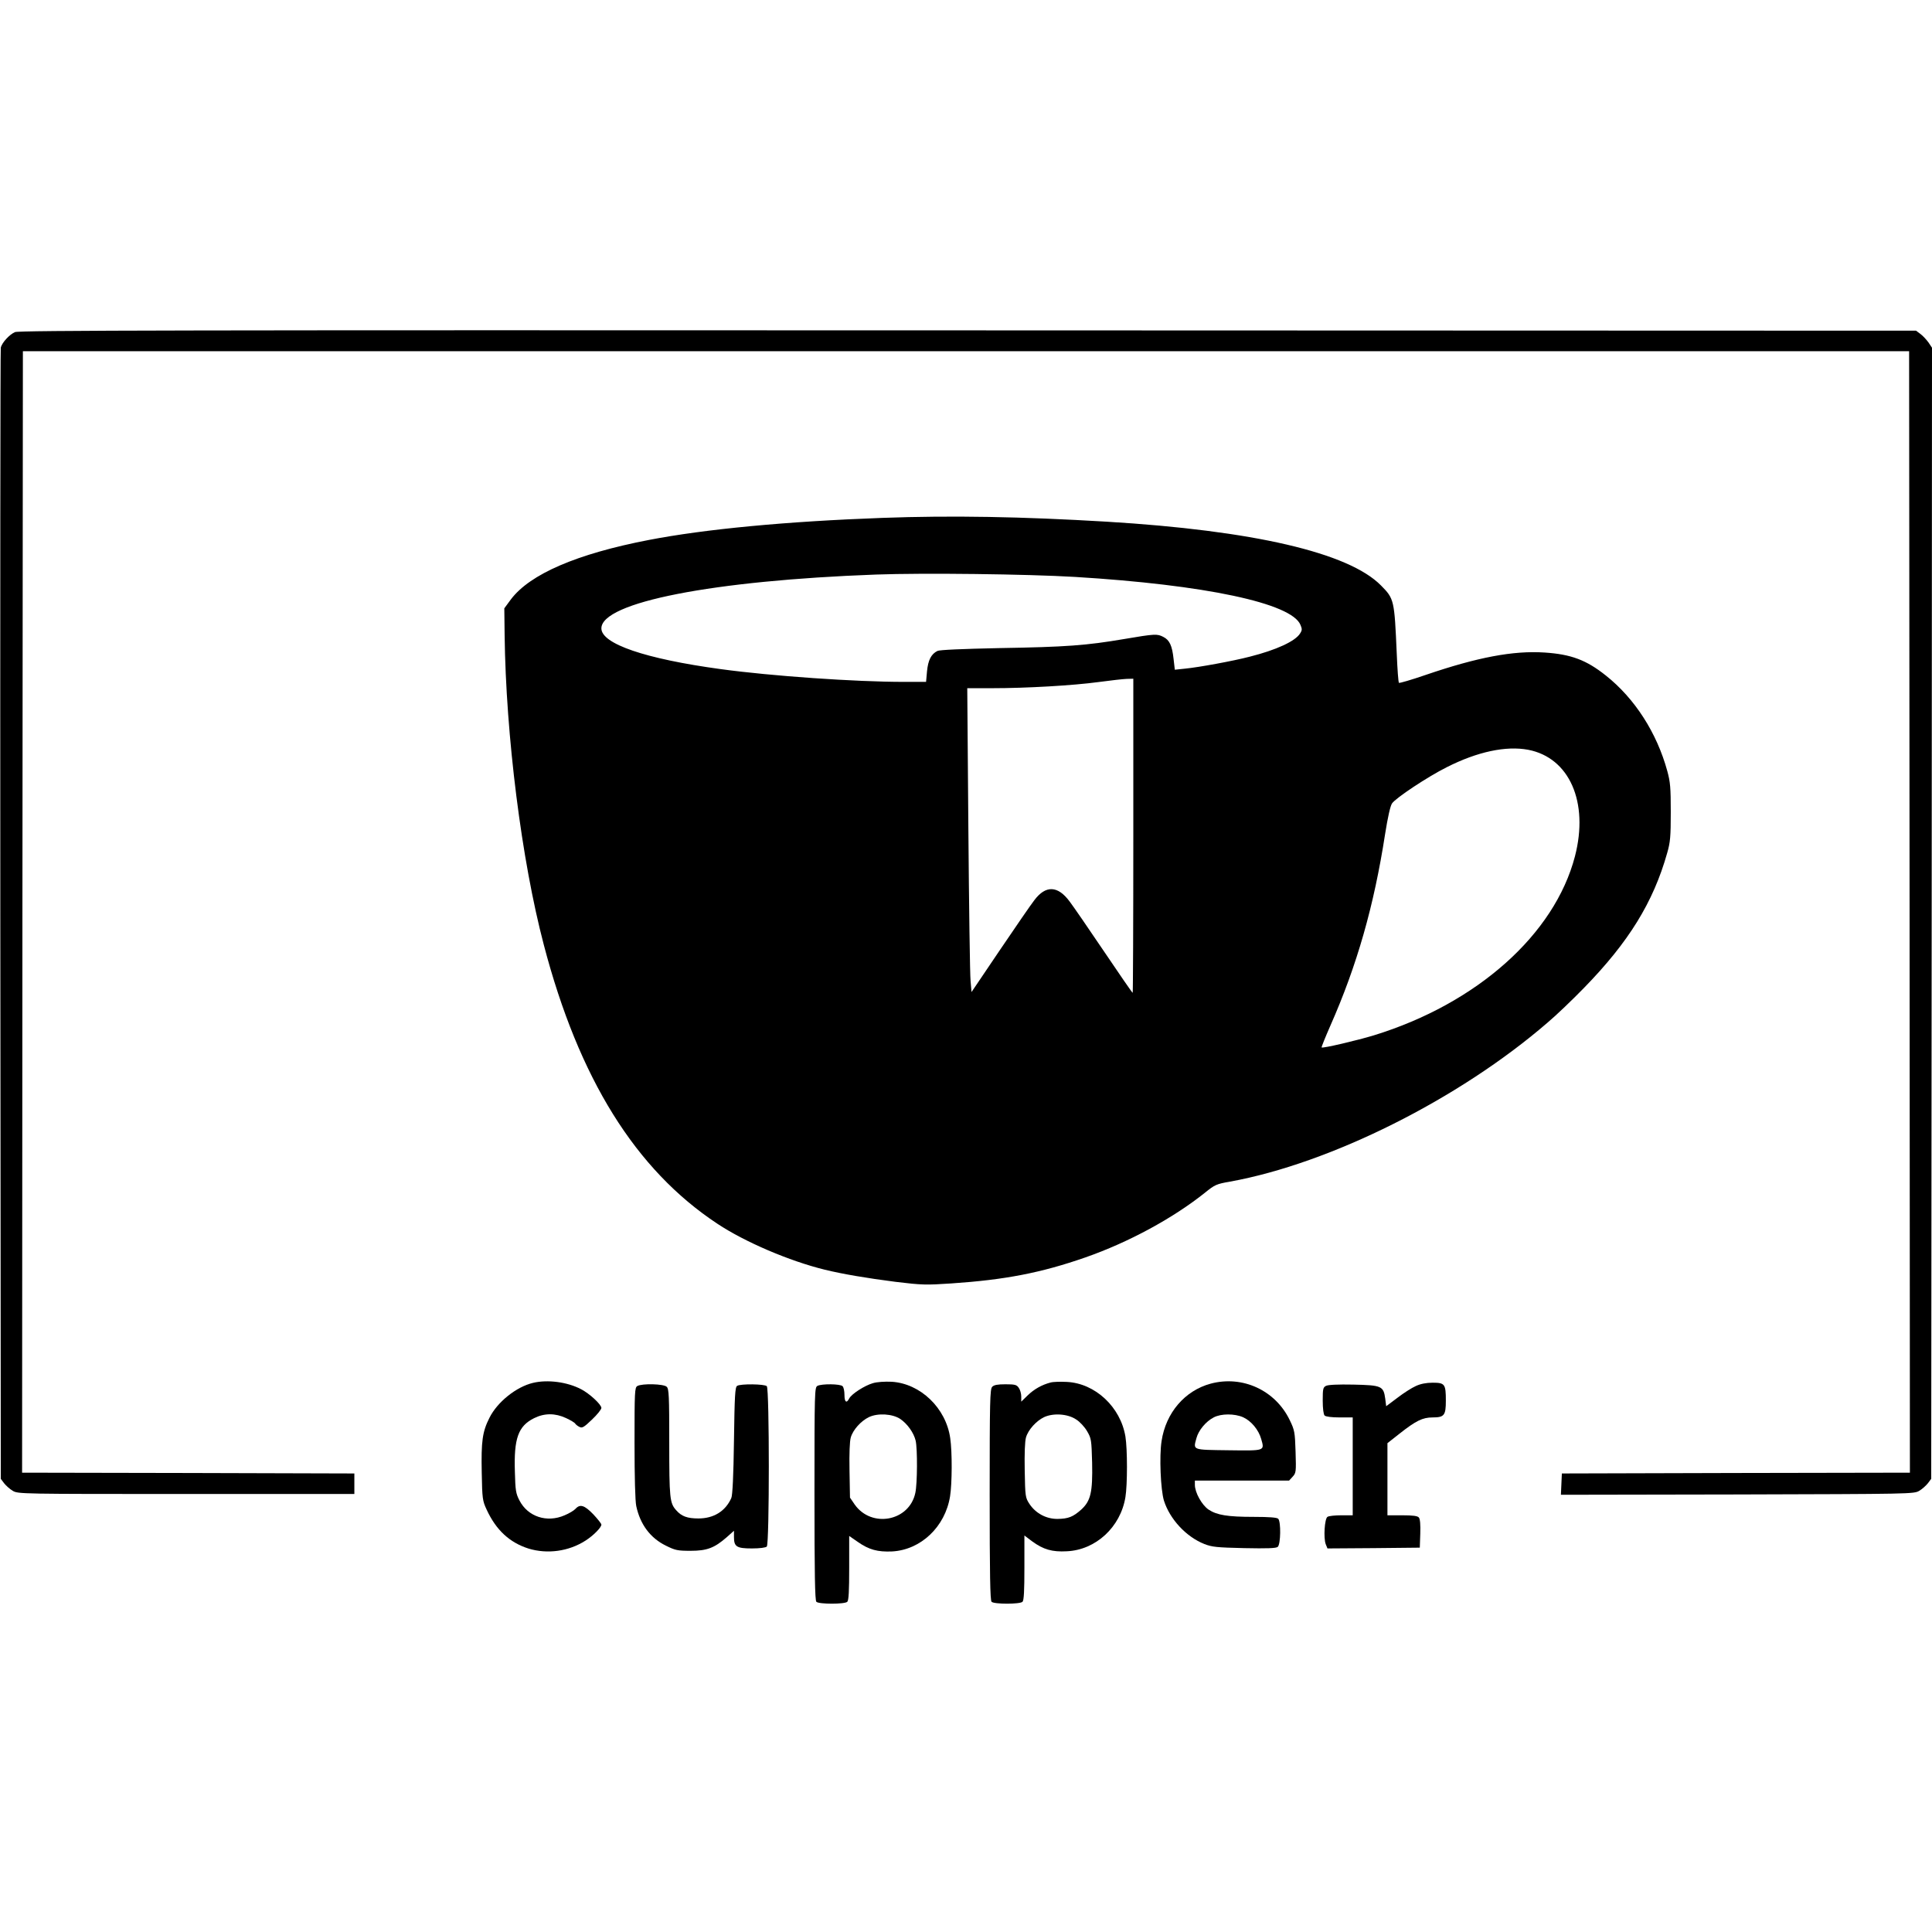
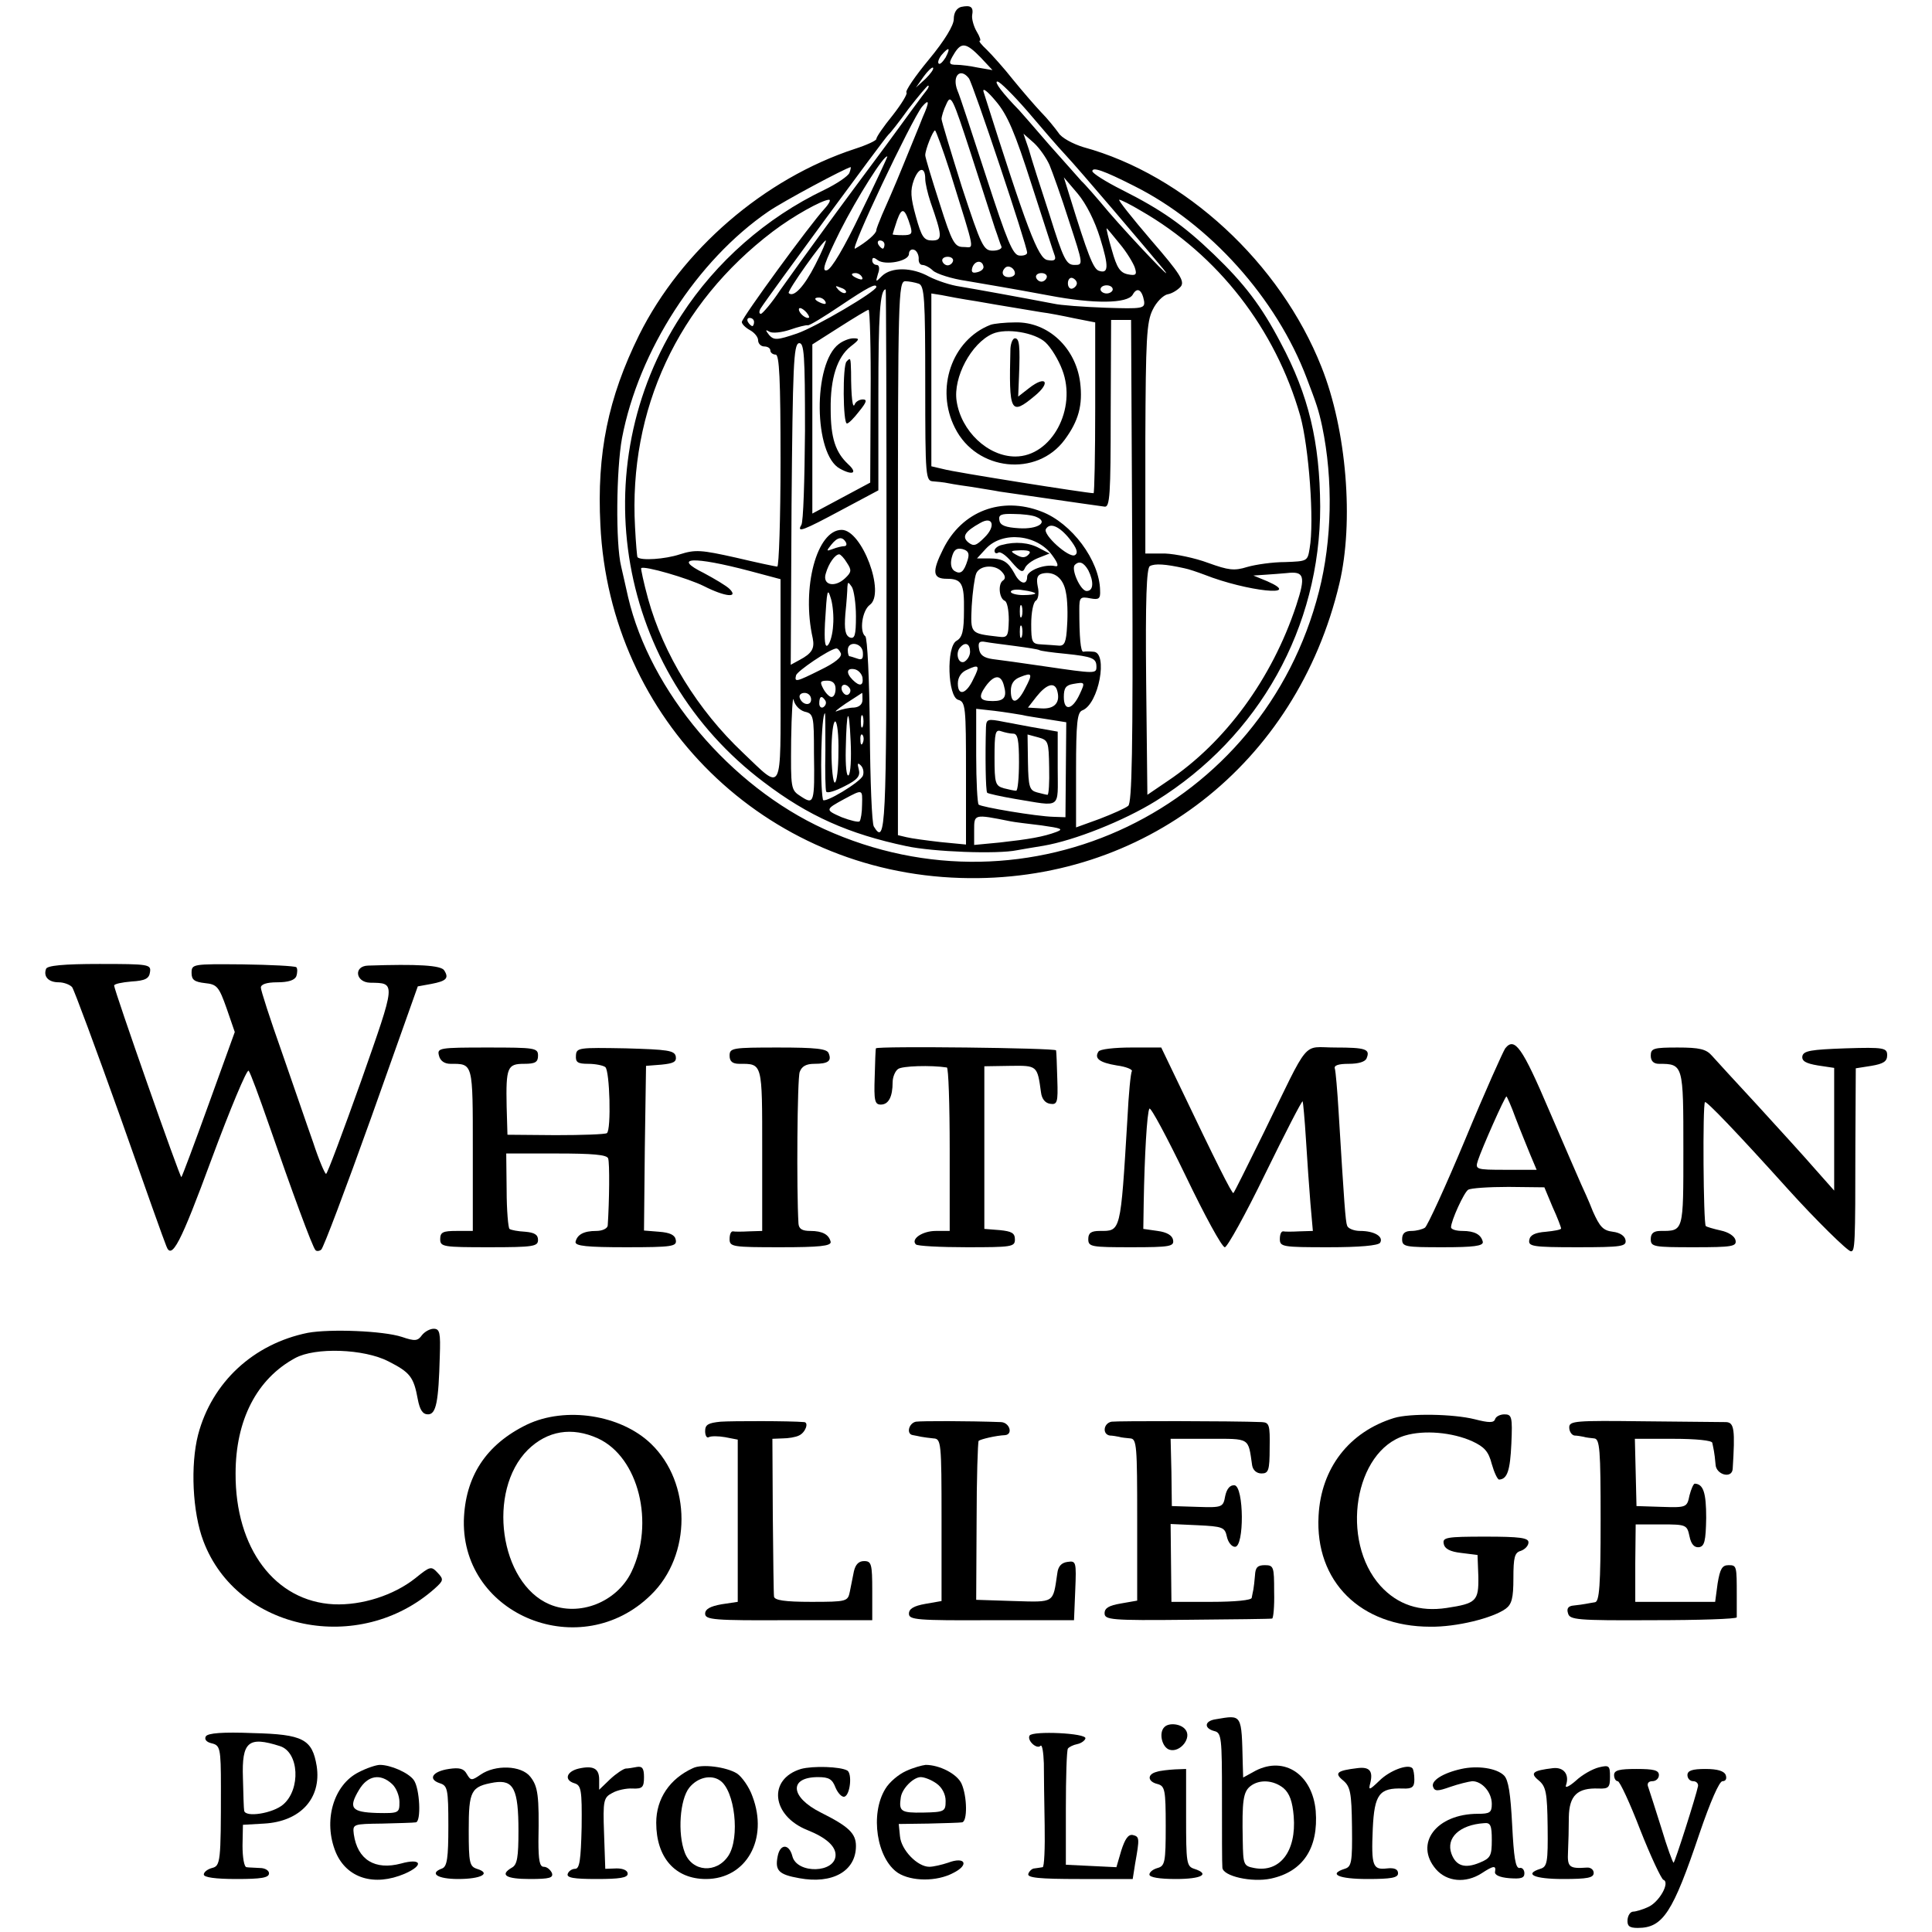
- <svg xmlns="http://www.w3.org/2000/svg" version="1.0" width="1224pt" height="1224pt" viewBox="0 0 1224 1224" preserveAspectRatio="xMidYMid meet">
-   <g transform="translate(0,1224) scale(0.1,-0.1)" fill="#000000" stroke="none">
-     <path d="M95 10136 c-35 -15 -83 -67 -90 -99 -3 -12 -4 -1629 -3 -3594 l3 -3572 21 -28 c12 -15 36 -37 55 -48 33 -20 52 -20 1099 -20 l1065 0 0 65 0 65 -1053 3 -1052 2 2 3553 3 3552 5975 0 5975 0 3 -3552 2 -3553 -1102 -2 -1103 -3 -3 -68 -3 -67 1118 2 c1098 3 1119 3 1152 23 19 11 43 33 55 48 l21 28 3 3583 2 3583 -22 33 c-13 18 -36 43 -51 54 l-28 21 -6007 2 c-4979 2 -6012 0 -6037 -11z" />
-     <path d="M5590 8959 c-606 -22 -1123 -71 -1480 -140 -456 -88 -752 -216 -873 -376 l-42 -57 2 -170 c8 -636 107 -1425 248 -1961 222 -848 581 -1425 1100 -1768 175 -116 456 -236 680 -291 110 -27 268 -54 449 -77 166 -20 191 -21 354 -10 340 23 568 67 849 165 272 95 553 247 756 409 63 51 73 56 160 71 635 115 1451 523 2011 1007 56 47 160 147 231 220 283 290 439 542 527 854 20 69 23 104 23 260 0 155 -3 191 -22 260 -66 242 -206 460 -389 605 -124 99 -221 135 -389 146 -198 13 -425 -30 -753 -142 -90 -31 -166 -53 -169 -50 -4 3 -10 86 -14 184 -15 342 -16 348 -100 433 -205 208 -809 348 -1739 404 -538 32 -979 40 -1420 24z m1220 -374 c823 -50 1373 -166 1429 -304 11 -26 11 -34 -3 -55 -31 -49 -151 -104 -317 -146 -107 -28 -327 -68 -410 -76 l-66 -7 -8 69 c-9 83 -25 119 -65 139 -39 20 -51 20 -251 -14 -236 -40 -363 -50 -791 -57 -233 -5 -376 -11 -389 -18 -40 -20 -59 -58 -66 -129 l-6 -67 -141 0 c-306 0 -840 37 -1161 81 -477 65 -755 160 -755 258 0 165 706 303 1740 341 301 11 957 3 1260 -15z m370 -1640 c0 -547 -2 -995 -4 -995 -3 0 -84 118 -182 263 -97 144 -195 286 -217 315 -75 102 -152 105 -224 9 -22 -28 -120 -171 -219 -317 l-179 -265 -6 70 c-4 39 -10 472 -14 963 l-7 892 158 0 c217 0 512 17 674 39 74 10 154 19 178 20 l42 1 0 -995z m2501 545 c262 -50 386 -332 297 -675 -129 -495 -621 -933 -1273 -1134 -105 -32 -326 -84 -332 -77 -2 2 23 64 55 137 169 382 277 761 347 1214 17 107 33 179 44 195 24 35 226 169 346 229 195 99 376 137 516 111z" />
-     <path d="M3377 3479 c-106 -25 -226 -121 -276 -221 -45 -89 -53 -149 -49 -347 3 -167 5 -179 31 -235 60 -130 146 -209 266 -247 119 -36 254 -18 361 51 50 32 100 83 100 101 0 6 -23 35 -51 65 -56 58 -84 67 -113 35 -10 -11 -40 -29 -69 -41 -112 -49 -233 -9 -286 94 -23 44 -26 64 -29 181 -7 212 21 290 121 340 66 33 134 33 203 1 28 -13 55 -29 58 -35 4 -6 16 -16 27 -21 17 -9 28 -3 79 46 33 31 60 65 60 74 0 22 -76 92 -129 119 -88 46 -212 62 -304 40z" />
-     <path d="M5530 3477 c-52 -15 -135 -68 -150 -97 -17 -33 -30 -23 -30 23 0 24 -5 48 -12 55 -15 15 -132 16 -159 2 -18 -10 -19 -29 -19 -683 0 -510 3 -676 12 -685 16 -16 180 -16 196 0 9 9 12 70 12 215 l0 202 55 -38 c70 -49 125 -64 217 -60 182 10 336 156 367 349 13 80 14 283 1 369 -27 191 -189 346 -371 357 -44 2 -93 -1 -119 -9z m174 -227 c45 -31 85 -87 97 -137 12 -53 11 -272 -2 -331 -38 -180 -277 -225 -384 -74 l-30 44 -3 171 c-2 108 1 186 8 210 14 49 65 105 115 129 57 27 150 21 199 -12z" />
-     <path d="M6655 3481 c-54 -14 -104 -42 -145 -82 l-40 -39 0 33 c0 18 -7 43 -16 55 -13 19 -24 22 -84 22 -49 0 -73 -4 -84 -16 -14 -14 -16 -89 -16 -683 0 -505 3 -670 12 -679 16 -16 180 -16 196 0 9 9 12 71 12 216 l0 204 49 -37 c71 -52 127 -68 219 -63 184 8 341 153 372 343 13 79 13 303 0 384 -31 187 -191 337 -371 346 -41 2 -87 1 -104 -4z m163 -234 c23 -14 54 -48 69 -74 27 -46 28 -55 32 -199 4 -189 -9 -243 -69 -298 -52 -46 -81 -58 -151 -59 -71 0 -137 35 -177 95 -26 40 -27 46 -30 212 -2 107 1 185 8 209 14 49 65 105 115 129 59 27 150 21 203 -15z" />
-     <path d="M7670 3474 c-163 -44 -284 -184 -311 -364 -15 -95 -6 -308 15 -377 37 -117 140 -229 256 -275 49 -19 78 -22 253 -26 145 -3 202 -1 212 8 19 16 21 160 3 178 -8 8 -57 12 -154 12 -166 0 -234 11 -287 46 -42 28 -87 108 -87 157 l0 27 298 0 299 0 22 24 c22 24 23 30 19 158 -4 125 -6 137 -37 201 -91 189 -299 285 -501 231z m206 -213 c51 -23 98 -80 114 -137 22 -77 27 -75 -207 -72 -233 3 -224 0 -203 77 13 49 59 105 109 131 47 25 133 25 187 1z" />
-     <path d="M8970 3459 c-25 -11 -77 -44 -116 -74 l-72 -54 -6 48 c-11 80 -23 85 -201 89 -99 2 -161 -1 -174 -8 -19 -9 -21 -20 -21 -93 0 -51 5 -88 12 -95 7 -7 44 -12 95 -12 l83 0 0 -310 0 -310 -72 0 c-40 0 -80 -4 -88 -10 -18 -11 -26 -133 -11 -173 l11 -27 292 2 293 3 3 88 c2 57 -1 94 -9 103 -8 10 -37 14 -105 14 l-94 0 0 229 0 228 75 59 c105 83 148 104 211 104 74 0 84 13 84 106 0 105 -6 114 -83 114 -41 0 -77 -7 -107 -21z" />
-     <path d="M4038 3459 c-17 -9 -18 -37 -18 -359 0 -220 4 -369 11 -402 25 -116 89 -202 187 -250 60 -30 75 -33 157 -33 104 0 151 18 229 86 l46 41 0 -40 c0 -61 17 -72 114 -72 50 0 87 5 94 12 17 17 17 999 0 1016 -14 14 -166 16 -188 2 -13 -8 -16 -62 -20 -347 -3 -221 -9 -347 -17 -364 -37 -83 -111 -129 -208 -129 -70 0 -107 13 -141 52 -41 45 -44 77 -44 429 0 294 -2 340 -16 353 -18 19 -157 22 -186 5z" />
+ <svg xmlns="http://www.w3.org/2000/svg" version="1.0" width="474pt" height="474pt" viewBox="0 0 474 474" preserveAspectRatio="xMidYMid meet">
+   <g transform="translate(0,474) scale(0.1,-0.1)" fill="#000000" stroke="none">
+     <path d="M2358 4723 c-11 -3 -18 -14 -18 -30 0 -15 -22 -52 -61 -99 -34 -41 -59 -78 -55 -81 3 -3 -12 -28 -34 -56 -22 -27 -40 -53 -40 -58 0 -4 -24 -15 -52 -24 -223 -73 -426 -248 -530 -457 -76 -154 -104 -290 -95 -466 23 -479 404 -852 884 -866 448 -14 824 279 929 722 36 151 18 377 -44 532 -101 255 -335 471 -584 539 -26 8 -54 23 -61 35 -8 11 -27 35 -43 51 -16 17 -47 53 -69 80 -22 28 -51 60 -64 73 -13 12 -21 22 -17 22 3 0 0 10 -8 23 -7 12 -12 30 -11 39 4 21 -3 26 -27 21z m48 -124 l29 -31 -35 6 c-19 4 -43 7 -52 7 -21 0 -22 3 -6 29 17 27 29 25 64 -11z m-86 0 c-7 -11 -14 -18 -17 -15 -3 3 0 12 7 21 18 21 23 19 10 -6z m-49 -52 l-24 -22 19 27 c10 14 21 24 23 22 3 -3 -6 -15 -18 -27z m106 1 c10 -13 143 -411 143 -428 0 -5 -9 -8 -19 -7 -16 1 -30 35 -81 192 -34 104 -65 200 -71 213 -14 36 7 57 28 30z m143 -80 c34 -40 76 -89 94 -108 33 -35 202 -234 240 -280 37 -46 -78 75 -134 140 -30 36 -60 70 -66 75 -5 6 -41 46 -80 90 -38 44 -71 82 -74 85 -40 41 -62 70 -53 70 6 0 39 -33 73 -72z m-247 50 c-6 -7 -50 -67 -98 -133 -49 -66 -119 -160 -155 -210 -36 -49 -84 -116 -106 -147 -21 -32 -43 -57 -47 -58 -5 0 -5 6 -1 13 19 30 305 419 314 427 4 3 26 31 49 63 24 31 46 57 48 57 3 0 1 -6 -4 -12z m258 -231 c29 -89 54 -168 57 -175 3 -10 -2 -13 -18 -10 -23 3 -51 78 -157 413 -3 11 10 1 30 -23 29 -34 47 -77 88 -205z m-90 -107 c7 -19 13 -39 16 -45 2 -5 -8 -10 -21 -10 -23 0 -28 10 -76 156 -27 86 -50 162 -50 167 0 6 5 23 12 37 11 25 15 16 60 -122 26 -81 53 -164 59 -183z m-177 273 c-8 -21 -31 -76 -50 -123 -19 -47 -42 -99 -50 -117 -7 -17 -14 -34 -14 -38 0 -8 -24 -29 -52 -45 -16 -9 138 315 164 348 18 21 19 13 2 -25z m67 -135 c64 -206 60 -184 33 -184 -22 0 -28 10 -59 108 -19 59 -35 112 -35 117 0 14 19 61 24 61 2 0 19 -46 37 -102z m244 17 c7 -17 29 -78 48 -138 35 -107 35 -107 13 -107 -20 0 -27 14 -61 123 -22 67 -45 139 -51 161 l-13 38 26 -23 c14 -13 31 -38 38 -54z m-463 -117 c-41 -86 -72 -138 -83 -141 -14 -4 -7 17 32 96 42 83 109 189 116 183 1 0 -28 -63 -65 -138z m-28 98 c-3 -8 -31 -27 -62 -42 -142 -68 -265 -176 -350 -307 -245 -375 -157 -876 202 -1146 109 -83 208 -127 350 -157 65 -14 223 -20 271 -10 11 2 40 7 65 11 76 13 197 61 276 110 254 158 403 426 403 722 -1 158 -28 273 -97 402 -47 90 -89 145 -164 217 -75 72 -128 109 -225 158 -40 20 -73 41 -73 46 0 11 27 2 102 -36 186 -93 350 -276 424 -472 24 -63 29 -77 38 -119 27 -130 24 -279 -8 -404 -136 -534 -713 -811 -1214 -583 -230 105 -427 338 -481 569 -6 28 -14 61 -17 75 -14 57 -12 238 2 315 41 215 184 436 359 556 38 26 188 106 202 109 1 0 0 -6 -3 -14z m186 -15 c0 -10 6 -36 13 -57 29 -83 30 -94 4 -94 -20 0 -26 8 -40 59 -13 47 -14 64 -5 89 12 32 28 34 28 3z m429 -145 c22 -71 21 -89 -4 -80 -13 6 -26 38 -71 184 l-14 45 34 -40 c21 -25 42 -67 55 -109z m-676 72 c-36 -39 -203 -268 -203 -278 0 -5 9 -14 20 -20 11 -6 20 -17 20 -25 0 -8 7 -15 15 -15 8 0 15 -4 15 -10 0 -5 6 -10 13 -10 9 0 12 -59 12 -260 0 -143 -4 -260 -8 -260 -5 0 -51 10 -102 22 -85 19 -99 20 -137 8 -36 -12 -96 -16 -104 -7 -1 1 -4 34 -6 74 -16 288 105 548 338 725 50 38 120 77 138 78 5 0 0 -10 -11 -22z m776 -5 c190 -109 330 -290 391 -503 21 -75 35 -259 23 -326 -5 -31 -6 -31 -60 -33 -31 0 -72 -6 -93 -12 -32 -10 -46 -8 -96 10 -32 12 -80 22 -106 23 l-48 0 0 281 c1 245 3 287 18 317 9 19 26 36 37 38 11 2 25 11 32 19 10 13 -2 32 -73 114 -47 55 -82 99 -78 99 4 0 28 -12 53 -27z m-565 -39 c5 -18 2 -21 -19 -21 -14 0 -25 1 -25 2 0 1 5 17 11 35 12 33 19 30 33 -16z m513 -42 c17 -20 33 -47 37 -58 6 -18 3 -21 -17 -17 -19 4 -27 16 -39 59 -9 30 -14 54 -13 54 1 0 15 -17 32 -38z m-747 -52 c-27 -53 -53 -81 -65 -69 -4 5 84 129 91 129 2 0 -9 -27 -26 -60z m170 50 c0 -5 -2 -10 -4 -10 -3 0 -8 5 -11 10 -3 6 -1 10 4 10 6 0 11 -4 11 -10z m84 -34 c-1 -9 3 -16 9 -16 6 0 18 -6 26 -14 9 -8 46 -20 81 -25 75 -13 96 -16 204 -36 110 -21 192 -20 205 2 11 20 23 12 28 -16 2 -18 -4 -19 -95 -16 -53 2 -110 6 -127 10 -78 15 -194 36 -230 42 -22 3 -55 14 -75 24 -43 24 -93 24 -116 2 -16 -16 -16 -16 -10 5 5 13 3 22 -3 22 -6 0 -11 5 -11 11 0 8 4 8 13 1 18 -14 77 -3 77 15 0 8 6 13 13 10 6 -2 11 -12 11 -21z m84 -7 c-2 -6 -8 -10 -13 -10 -5 0 -11 4 -13 10 -2 6 4 11 13 11 9 0 15 -5 13 -11z m75 -14 c0 -6 -7 -11 -16 -13 -12 -3 -15 1 -11 13 7 17 25 17 27 0z m77 -16 c0 -5 -7 -9 -15 -9 -15 0 -20 12 -9 23 8 8 24 -1 24 -14z m-375 -9 c3 -6 -1 -7 -9 -4 -18 7 -21 14 -7 14 6 0 13 -4 16 -10z m453 -1 c-2 -6 -8 -10 -13 -10 -5 0 -11 4 -13 10 -2 6 4 11 13 11 9 0 15 -5 13 -11z m74 -14 c0 -5 -5 -11 -11 -13 -6 -2 -11 4 -11 13 0 9 5 15 11 13 6 -2 11 -8 11 -13z m-388 -1 c14 -5 16 -36 16 -245 0 -232 1 -239 20 -240 11 -1 23 -2 28 -3 4 -1 32 -6 62 -10 30 -5 63 -10 72 -12 15 -2 220 -32 258 -37 13 -2 15 29 15 228 l1 230 24 0 25 0 3 -591 c2 -466 -1 -594 -10 -601 -7 -6 -39 -20 -70 -32 l-58 -21 0 140 c0 117 3 142 15 147 41 15 64 142 28 144 -10 1 -21 1 -25 0 -7 -1 -10 37 -10 104 0 29 2 32 27 27 21 -4 25 -1 24 19 -1 74 -70 166 -144 194 -98 38 -195 1 -241 -92 -28 -56 -26 -73 9 -73 37 0 43 -12 42 -78 0 -50 -4 -66 -18 -74 -26 -14 -22 -138 4 -145 18 -5 19 -18 19 -180 l0 -175 -62 6 c-35 4 -72 9 -84 12 l-21 5 0 680 c0 640 1 679 18 679 9 0 24 -3 33 -6z m-179 -22 c-3 -3 -11 0 -18 7 -9 10 -8 11 6 5 10 -3 15 -9 12 -12z m75 14 c0 -11 -148 -98 -194 -114 -50 -17 -57 -17 -69 -4 -10 13 -9 14 1 8 7 -4 29 -2 50 5 20 7 40 12 44 11 4 -1 40 21 80 48 67 45 88 56 88 46z m580 -6 c0 -5 -7 -10 -15 -10 -8 0 -15 5 -15 10 0 6 7 10 15 10 8 0 15 -4 15 -10z m-555 -665 c0 -661 -2 -700 -31 -653 -5 7 -9 113 -10 236 -1 124 -6 227 -11 231 -15 11 -8 63 11 77 39 28 -19 184 -69 184 -61 0 -99 -142 -71 -266 5 -25 -2 -37 -32 -53 l-22 -12 2 393 c3 340 5 393 18 396 13 2 15 -27 15 -215 -1 -120 -4 -224 -9 -231 -12 -20 4 -14 99 37 l90 48 0 234 c0 196 4 259 18 259 1 0 2 -299 2 -665z m220 636 c73 -13 120 -20 160 -27 17 -2 53 -9 81 -15 l51 -10 0 -209 c0 -116 -2 -210 -4 -210 -16 0 -345 52 -368 59 l-30 7 0 212 0 212 25 -4 c14 -3 52 -10 85 -15z m-370 -1 c3 -6 -1 -7 -9 -4 -18 7 -21 14 -7 14 6 0 13 -4 16 -10z m-40 -39 c-6 -5 -25 10 -25 20 0 5 6 4 14 -3 8 -7 12 -15 11 -17z m151 -193 l-1 -212 -71 -38 -71 -38 0 207 0 208 66 42 c36 23 69 43 72 43 3 0 6 -95 5 -212z m-286 182 c0 -5 -2 -10 -4 -10 -3 0 -8 5 -11 10 -3 6 -1 10 4 10 6 0 11 -4 11 -10z m692 -478 c32 -13 4 -31 -42 -28 -33 2 -46 7 -48 19 -3 14 4 17 35 16 21 0 46 -3 55 -7z m-127 -51 c-20 -20 -26 -22 -39 -12 -17 14 -9 27 29 48 31 18 39 -8 10 -36z m209 -3 c18 -23 22 -35 13 -40 -14 -8 -79 50 -71 64 10 17 33 7 58 -24z m-42 -41 c14 -19 16 -28 7 -26 -26 6 -69 -11 -69 -26 0 -22 -18 -18 -31 8 -16 29 -28 37 -63 37 l-29 0 22 24 c41 44 126 35 163 -17z m-507 33 c3 -5 2 -10 -4 -10 -5 0 -18 -3 -28 -7 -16 -6 -16 -5 -4 10 15 19 27 22 36 7z m299 -44 c-9 -29 -17 -36 -32 -27 -8 5 -11 17 -7 33 5 19 11 24 26 21 15 -4 18 -11 13 -27z m-296 -7 c12 -18 11 -23 -5 -38 -26 -24 -56 -16 -47 12 7 25 23 47 33 47 3 0 12 -9 19 -21z m-238 -20 l75 -20 0 -248 c0 -286 7 -272 -93 -177 -110 104 -194 240 -232 377 -11 40 -18 74 -17 75 7 7 116 -25 154 -44 51 -26 86 -30 63 -7 -8 8 -37 25 -63 39 -79 39 -27 42 113 5z m830 2 c14 -28 13 -51 -4 -51 -15 0 -39 54 -29 64 11 11 22 6 33 -13z m235 5 c11 -2 34 -10 50 -16 104 -41 245 -56 154 -16 l-34 14 30 2 c17 1 40 3 52 4 43 5 47 -7 23 -80 -59 -178 -173 -335 -315 -430 l-50 -34 -3 277 c-2 203 1 279 9 284 12 7 39 5 84 -5z m-446 -10 c8 -9 8 -16 2 -20 -13 -8 -10 -44 4 -50 6 -2 10 -23 10 -47 -1 -41 -3 -44 -26 -41 -69 8 -68 7 -65 75 2 34 7 70 11 80 9 21 48 23 64 3z m156 -49 c4 -17 5 -55 3 -82 -2 -40 -6 -50 -20 -49 -10 1 -29 2 -43 3 -23 1 -25 5 -25 50 0 28 5 53 11 57 6 3 9 19 5 35 -4 21 -1 29 12 32 28 6 51 -11 57 -46z m-515 -59 c0 -47 -3 -56 -15 -52 -11 5 -14 19 -11 58 3 28 5 58 5 66 1 13 2 13 11 0 5 -8 10 -41 10 -72z m440 56 c0 -2 -13 -4 -30 -4 -16 0 -30 4 -30 8 0 5 14 7 30 4 17 -2 30 -6 30 -8z m-496 -78 c-1 -21 -7 -43 -13 -49 -7 -7 -9 11 -7 54 5 83 6 89 15 59 4 -14 7 -42 5 -64z m463 22 c-3 -7 -5 -2 -5 12 0 14 2 19 5 13 2 -7 2 -19 0 -25z m0 -50 c-3 -7 -5 -2 -5 12 0 14 2 19 5 13 2 -7 2 -19 0 -25z m-16 -23 c30 -4 56 -8 59 -10 3 -2 32 -6 64 -9 67 -7 76 -11 76 -32 0 -17 -3 -17 -126 1 -54 8 -112 16 -129 18 -21 3 -31 10 -33 25 -3 16 1 20 16 17 10 -2 43 -6 73 -10z m-374 -16 c1 -15 -2 -19 -13 -15 -9 3 -18 6 -20 6 -2 0 -4 7 -4 15 0 24 36 18 37 -6z m263 2 c0 -10 -7 -21 -15 -25 -15 -5 -22 24 -8 37 12 13 23 7 23 -12z m-317 -4 c3 -9 -14 -23 -49 -40 -62 -31 -65 -31 -61 -14 2 10 80 63 98 66 4 1 9 -5 12 -12z m325 -63 c-17 -37 -38 -43 -38 -11 0 15 8 28 23 34 29 14 32 10 15 -23z m-272 4 c3 -21 -7 -23 -24 -6 -17 17 -15 30 5 26 9 -2 17 -11 19 -20z m399 -27 c-19 -38 -35 -40 -35 -6 0 17 7 28 23 34 30 12 31 8 12 -28z m-52 7 c8 -28 1 -38 -27 -38 -33 0 -37 9 -18 36 21 29 38 30 45 2z m-413 -8 c0 -11 -4 -20 -10 -20 -5 0 -14 9 -20 20 -9 17 -8 20 10 20 13 0 20 -7 20 -20z m599 -13 c-18 -39 -39 -43 -39 -7 0 22 5 29 23 32 29 5 30 5 16 -25z m-564 14 c3 -5 1 -12 -4 -15 -5 -3 -11 1 -15 9 -6 16 9 21 19 6z m508 -3 c10 -31 -5 -48 -38 -46 l-33 2 21 27 c24 30 43 36 50 17z m-619 -54 c22 -5 23 -10 23 -102 2 -123 0 -127 -32 -106 -25 16 -25 18 -24 138 1 66 4 111 6 99 3 -13 14 -25 27 -29z m16 30 c0 -17 -22 -14 -28 4 -2 7 3 12 12 12 9 0 16 -7 16 -16z m126 -1 c0 -11 -8 -18 -21 -19 -11 0 -29 -4 -40 -8 -11 -5 -2 3 20 18 22 14 40 26 40 26 1 0 1 -8 1 -17z m-91 -2 c3 -5 1 -12 -5 -16 -5 -3 -10 1 -10 9 0 18 6 21 15 7z m482 -35 c11 -3 41 -7 65 -11 l44 -7 -1 -116 -1 -117 -29 1 c-42 1 -178 24 -184 30 -3 3 -6 57 -6 120 l0 115 45 -5 c25 -3 55 -8 67 -10z m-482 -88 c-1 -51 0 -96 2 -100 2 -5 22 1 45 13 32 16 39 25 35 41 -4 15 -3 18 5 10 6 -6 8 -17 5 -25 -6 -16 -96 -70 -98 -59 -8 40 -4 212 5 212 1 0 1 -42 1 -92z m57 -60 c-5 -5 -8 23 -7 64 2 100 8 109 12 19 2 -41 0 -78 -5 -83z m35 120 c-3 -7 -5 -2 -5 12 0 14 2 19 5 13 2 -7 2 -19 0 -25z m-60 -63 c0 -41 -4 -75 -9 -75 -4 0 -8 34 -8 75 0 41 4 75 9 75 5 0 9 -34 8 -75z m60 23 c-3 -8 -6 -5 -6 6 -1 11 2 17 5 13 3 -3 4 -12 1 -19z m-2 -152 c0 -19 -3 -37 -6 -41 -3 -3 -23 2 -44 10 -41 18 -41 19 7 45 45 24 44 24 43 -14z m364 -41 c9 -2 43 -6 76 -10 49 -7 55 -9 37 -16 -32 -12 -67 -18 -139 -26 l-63 -6 0 36 c0 40 -1 40 89 22z" />
+     <path d="M2430 3943 c-95 -37 -136 -157 -87 -253 53 -106 201 -121 269 -29 34 46 45 85 38 141 -11 85 -79 149 -159 147 -25 0 -53 -3 -61 -6z m135 -43 c14 -13 32 -43 41 -67 37 -96 -26 -213 -115 -213 -67 0 -133 62 -144 136 -9 58 36 142 88 165 34 15 104 3 130 -21z" />
+     <path d="M2479 3885 c-4 -158 0 -166 60 -116 40 33 27 51 -14 19 l-27 -21 2 49 c3 76 1 94 -10 94 -5 0 -10 -11 -11 -25z" />
+     <path d="M2058 3896 c-64 -48 -62 -272 3 -306 31 -17 44 -11 20 11 -31 29 -43 64 -43 135 -1 76 16 128 49 154 22 17 23 20 7 20 -11 0 -27 -7 -36 -14z" />
+     <path d="M2077 3853 c-10 -9 -9 -153 1 -152 4 0 17 13 30 30 18 22 20 29 9 29 -9 0 -18 -6 -20 -12 -5 -13 -9 17 -9 80 -1 34 -1 36 -11 25z" />
+     <path d="M2458 3403 c-10 -2 -18 -9 -18 -14 0 -6 4 -8 9 -5 5 4 20 -7 34 -24 19 -22 26 -26 31 -15 3 9 18 20 33 26 l28 11 -25 13 c-25 14 -59 17 -92 8z m65 -24 c-8 -8 -16 -8 -30 0 -16 9 -14 10 12 11 21 0 26 -3 18 -11z" />
+     <path d="M2419 2956 c-2 -66 -1 -157 3 -161 2 -2 33 -9 68 -15 116 -19 105 -27 105 75 l0 90 -45 8 c-25 4 -64 12 -87 16 -40 8 -43 7 -44 -13z m67 -16 c11 0 14 -16 14 -70 0 -38 -3 -70 -7 -70 -5 0 -18 3 -30 6 -21 6 -23 12 -23 76 0 60 2 69 16 64 9 -3 22 -6 30 -6z m88 -83 c1 -37 -1 -67 -4 -67 -3 0 -14 3 -26 6 -18 5 -21 13 -22 74 l-1 68 26 -7 c25 -7 26 -10 27 -74z" />
+     <path d="M113 2363 c-7 -19 6 -33 31 -33 13 0 28 -6 33 -12 5 -7 58 -150 118 -318 59 -168 110 -311 113 -317 13 -36 35 7 111 213 46 124 87 222 91 217 4 -4 26 -64 50 -133 55 -159 107 -301 114 -307 2 -3 9 -3 14 1 5 3 60 149 123 325 l114 321 33 6 c37 7 44 14 32 33 -7 13 -67 16 -187 12 -36 -1 -31 -41 5 -42 64 -1 64 4 -22 -241 -45 -126 -83 -228 -86 -228 -3 0 -18 35 -32 78 -15 42 -49 142 -77 222 -28 79 -51 150 -51 157 0 8 14 13 40 13 27 0 43 5 47 15 3 9 3 19 0 22 -4 3 -63 6 -132 7 -122 1 -125 1 -125 -21 0 -17 7 -22 33 -25 29 -3 34 -8 53 -62 l20 -58 -64 -177 c-35 -97 -65 -177 -67 -179 -3 -3 -165 459 -165 470 0 4 19 8 43 10 33 2 43 7 45 23 3 19 -3 20 -124 20 -89 0 -128 -4 -131 -12z" />
+     <path d="M3693 2168 c-5 -7 -50 -107 -98 -223 -48 -115 -93 -213 -99 -217 -6 -4 -21 -8 -33 -8 -16 0 -23 -6 -23 -20 0 -19 7 -20 100 -20 75 0 99 3 98 13 -4 18 -20 27 -50 27 -16 0 -28 4 -28 9 0 16 32 86 42 92 6 4 50 7 99 7 l88 -1 20 -48 c12 -26 21 -50 21 -53 0 -3 -17 -6 -37 -8 -27 -2 -39 -8 -41 -20 -3 -16 8 -18 118 -18 110 0 121 2 118 18 -2 10 -14 18 -31 20 -24 3 -32 12 -49 50 -10 26 -24 56 -29 67 -5 11 -40 92 -78 180 -66 155 -85 182 -108 153z m25 -170 c11 -29 28 -70 36 -90 l16 -38 -76 0 c-74 0 -75 1 -68 23 9 28 66 157 70 157 1 0 12 -24 22 -52z" />
+     <path d="M1077 2150 c3 -13 14 -20 28 -20 56 0 55 4 55 -211 l0 -199 -40 0 c-33 0 -40 -3 -40 -20 0 -19 7 -20 120 -20 109 0 120 2 120 18 0 13 -9 18 -31 20 -18 1 -35 4 -39 7 -3 2 -7 45 -7 95 l-1 90 123 0 c89 0 124 -3 127 -12 4 -11 3 -104 -1 -165 -1 -7 -13 -13 -28 -13 -31 0 -47 -9 -51 -27 -1 -10 28 -13 124 -13 114 0 125 2 122 18 -2 12 -14 18 -41 20 l-37 3 2 202 3 202 38 3 c30 3 37 7 35 20 -3 15 -20 17 -123 20 -115 2 -121 2 -122 -18 -1 -16 4 -20 30 -20 18 0 37 -4 42 -8 11 -8 15 -154 4 -162 -4 -3 -60 -5 -126 -5 l-118 1 -2 69 c-2 97 2 105 43 105 27 0 34 4 34 20 0 19 -7 20 -124 20 -119 0 -124 -1 -119 -20z" />
+     <path d="M1790 2150 c0 -14 7 -20 24 -20 57 0 56 4 56 -211 l0 -199 -32 -1 c-18 -1 -36 -1 -40 0 -5 0 -8 -8 -8 -19 0 -19 7 -20 125 -20 95 0 124 3 123 13 -4 18 -20 27 -50 27 -20 0 -28 5 -29 18 -5 83 -3 356 3 372 5 14 16 20 36 20 34 0 43 7 35 26 -4 11 -31 14 -124 14 -112 0 -119 -1 -119 -20z" />
+     <path d="M2149 2168 c-1 -2 -2 -33 -3 -70 -2 -58 0 -68 15 -68 19 0 29 19 29 55 0 12 6 27 13 32 9 8 82 10 120 4 4 0 7 -91 7 -201 l0 -200 -34 0 c-33 0 -62 -20 -49 -33 3 -4 60 -7 125 -7 110 0 118 1 118 19 0 16 -8 20 -37 23 l-38 3 0 200 0 199 63 1 c67 1 67 1 76 -65 2 -16 10 -26 22 -28 18 -3 20 3 18 60 -1 35 -2 66 -3 71 -1 6 -439 11 -442 5z" />
+     <path d="M2695 2160 c-11 -17 3 -27 45 -34 23 -3 39 -10 37 -14 -3 -4 -8 -56 -11 -117 -17 -281 -16 -275 -68 -275 -21 0 -28 -5 -28 -20 0 -19 7 -20 106 -20 95 0 105 2 102 18 -2 11 -15 19 -38 22 l-35 5 1 65 c2 113 8 221 14 230 3 5 43 -70 89 -165 46 -96 89 -175 96 -175 6 0 51 81 99 180 49 100 90 180 92 178 1 -2 5 -44 8 -93 3 -50 8 -120 11 -157 l6 -68 -33 -1 c-18 -1 -36 -1 -40 0 -5 0 -8 -8 -8 -19 0 -19 7 -20 119 -20 77 0 122 4 127 11 9 15 -14 29 -49 29 -15 0 -30 6 -32 13 -4 11 -7 52 -21 282 -3 50 -7 96 -9 103 -3 8 8 12 34 12 24 0 41 5 44 14 9 22 -2 26 -77 26 -83 0 -60 27 -176 -210 -39 -79 -72 -146 -74 -147 -3 -3 -44 79 -128 255 l-49 102 -74 0 c-40 0 -77 -4 -80 -10z" />
+     <path d="M4050 2150 c0 -13 7 -20 20 -20 60 0 60 -2 60 -210 0 -203 1 -200 -56 -200 -17 0 -24 -6 -24 -20 0 -19 7 -20 106 -20 94 0 105 2 102 17 -2 10 -17 20 -36 24 -18 4 -35 9 -37 11 -6 6 -8 298 -2 304 3 4 78 -74 205 -215 66 -73 145 -151 153 -151 10 0 11 13 11 262 l1 187 38 6 c30 5 39 11 39 26 0 18 -7 20 -102 17 -85 -3 -103 -6 -106 -19 -2 -12 8 -18 38 -23 l40 -6 0 -150 0 -151 -47 53 c-25 29 -89 99 -141 156 -53 57 -103 112 -112 122 -14 16 -30 20 -84 20 -59 0 -66 -2 -66 -20z" />
+     <path d="M755 1470 c-133 -27 -235 -121 -269 -250 -19 -74 -14 -190 13 -261 83 -220 383 -281 568 -116 21 19 22 22 7 38 -16 17 -18 17 -55 -13 -53 -42 -131 -67 -200 -64 -144 7 -242 137 -241 321 0 131 52 232 146 283 49 27 169 23 229 -8 53 -27 62 -38 72 -93 5 -26 12 -37 25 -37 20 0 26 30 29 143 2 57 0 67 -15 67 -9 0 -22 -7 -29 -16 -10 -14 -17 -15 -49 -4 -46 15 -176 20 -231 10z" />
+     <path d="M1293 1245 c-101 -49 -152 -128 -155 -236 -4 -234 288 -350 459 -182 100 97 100 275 0 371 -74 71 -209 92 -304 47z m174 -34 c100 -46 140 -208 82 -328 -36 -74 -128 -110 -201 -79 -122 52 -154 278 -53 379 48 47 108 57 172 28z" />
+     <path d="M3420 1261 c-110 -34 -179 -123 -185 -240 -9 -161 103 -272 274 -272 64 -1 153 21 185 44 15 11 19 26 19 75 0 51 3 63 18 67 11 4 19 13 19 21 0 11 -21 14 -106 14 -95 0 -105 -2 -102 -17 2 -13 16 -20 43 -23 l40 -5 2 -53 c1 -60 -5 -66 -78 -77 -66 -10 -120 8 -162 54 -100 111 -64 332 60 369 47 14 116 8 165 -14 30 -14 40 -25 48 -56 6 -21 14 -38 18 -38 20 1 27 22 30 88 3 66 1 72 -17 72 -10 0 -21 -5 -23 -12 -3 -9 -15 -9 -50 0 -52 13 -159 15 -198 3z" />
+     <path d="M1768 1252 c-30 -3 -38 -7 -38 -23 0 -11 4 -18 9 -15 5 3 23 3 40 0 l31 -6 0 -199 0 -199 -40 -6 c-28 -5 -40 -12 -40 -23 0 -15 21 -17 205 -16 l205 0 0 72 c0 66 -2 73 -20 73 -13 0 -21 -8 -25 -25 -3 -14 -7 -36 -10 -50 -5 -24 -7 -25 -95 -25 -65 0 -90 4 -91 13 -1 6 -2 96 -3 199 l-1 188 25 1 c14 0 32 3 40 7 16 7 25 32 13 33 -34 3 -176 3 -205 1z" />
+     <path d="M2247 1252 c-18 -4 -24 -31 -7 -33 6 -1 15 -3 20 -4 6 -1 19 -3 30 -4 19 -1 20 -8 20 -200 l0 -199 -40 -7 c-28 -5 -40 -12 -40 -24 0 -15 18 -17 203 -16 l202 0 3 73 c3 71 2 73 -19 70 -15 -2 -23 -11 -25 -28 -11 -74 -5 -71 -107 -68 l-92 3 1 192 c0 106 3 195 5 198 5 4 42 13 65 14 20 2 11 31 -10 32 -82 3 -195 3 -209 1z" />
+     <path d="M2727 1252 c-20 -4 -23 -31 -4 -34 6 0 17 -2 22 -3 6 -2 18 -3 28 -4 16 -1 17 -18 17 -200 l0 -198 -40 -7 c-29 -5 -40 -11 -40 -24 0 -16 15 -18 203 -16 111 1 205 2 208 3 3 0 6 30 5 66 0 61 -1 65 -23 65 -18 0 -23 -6 -24 -25 -1 -14 -3 -29 -4 -35 -1 -5 -3 -14 -4 -20 0 -6 -41 -10 -99 -10 l-98 0 -1 95 -1 96 66 -3 c62 -3 67 -5 72 -28 3 -14 12 -25 20 -25 23 0 22 147 -1 151 -11 1 -19 -8 -23 -26 -5 -28 -7 -29 -68 -27 l-63 2 -1 83 -2 82 94 0 c102 0 96 4 106 -65 2 -12 11 -20 23 -20 17 0 20 7 20 63 1 56 -1 62 -19 63 -75 3 -355 3 -369 1z" />
+     <path d="M3850 1238 c0 -10 6 -19 13 -20 6 0 17 -2 22 -3 6 -2 17 -3 26 -4 14 -1 16 -26 16 -201 0 -160 -3 -200 -14 -201 -7 -1 -17 -3 -23 -4 -5 -1 -19 -3 -29 -4 -13 -1 -18 -7 -14 -19 4 -16 20 -18 209 -17 112 0 204 3 205 7 0 5 0 28 0 53 0 73 0 75 -20 75 -16 0 -21 -9 -27 -45 l-6 -45 -98 0 -98 0 0 95 1 95 63 0 c61 0 63 -1 69 -29 4 -20 12 -28 23 -27 14 2 17 15 18 72 0 62 -7 83 -28 84 -3 0 -9 -13 -13 -29 -6 -29 -7 -30 -68 -28 l-62 2 -2 83 -2 82 94 0 c56 0 96 -4 96 -10 1 -5 3 -14 4 -20 1 -5 3 -20 4 -33 1 -25 40 -36 42 -11 6 96 4 114 -16 115 -11 0 -102 1 -203 2 -167 2 -182 1 -182 -15z" />
+     <path d="M2983 522 c-28 -4 -30 -22 -4 -29 18 -4 19 -16 19 -161 0 -87 0 -165 1 -174 1 -21 72 -37 119 -27 79 17 117 75 110 166 -8 89 -76 135 -147 99 l-31 -17 -1 33 c-3 124 -1 121 -66 110z m166 -169 c15 -13 22 -33 25 -69 7 -86 -34 -139 -97 -127 -26 5 -27 8 -28 67 -2 98 1 120 19 134 22 17 56 15 81 -5z" />
+     <path d="M2857 503 c-15 -14 -6 -51 13 -56 26 -7 55 30 38 50 -11 14 -40 17 -51 6z" />
+     <path d="M505 480 c-4 -7 1 -14 14 -17 21 -5 23 -11 23 -108 0 -183 -1 -193 -22 -198 -11 -3 -20 -10 -20 -16 0 -7 29 -11 80 -11 61 0 80 3 80 14 0 7 -10 13 -22 13 -13 1 -28 1 -33 2 -6 0 -10 24 -10 53 l1 51 52 3 c89 5 141 62 129 141 -11 66 -33 78 -156 81 -75 3 -111 0 -116 -8z m182 -24 c47 -15 51 -106 8 -143 -25 -22 -94 -33 -96 -15 -1 4 -2 40 -3 80 -3 89 13 103 91 78z" />
+     <path d="M2526 482 c-7 -12 18 -35 27 -25 4 3 7 -16 8 -43 0 -27 1 -95 2 -152 1 -56 -1 -103 -5 -103 -5 -1 -13 -2 -20 -3 -6 0 -13 -7 -15 -13 -4 -10 26 -13 126 -13 l130 0 6 38 c11 62 11 66 -6 70 -11 2 -19 -10 -28 -38 l-12 -41 -62 3 -62 3 0 138 c0 76 2 142 5 147 3 4 13 9 23 11 10 2 19 9 20 14 3 13 -129 19 -137 7z" />
+     <path d="M880 392 c-62 -31 -88 -120 -56 -197 27 -63 94 -84 169 -52 48 21 41 39 -9 25 -64 -17 -107 9 -116 72 -3 25 -2 25 70 26 39 1 77 2 82 3 14 1 10 84 -5 104 -13 18 -57 37 -83 37 -9 0 -33 -8 -52 -18z m82 -29 c10 -9 18 -29 18 -44 0 -27 -1 -28 -55 -27 -63 2 -71 12 -44 57 21 35 52 41 81 14z" />
+     <path d="M1101 400 c-40 -6 -52 -25 -22 -35 19 -6 21 -14 21 -105 0 -78 -3 -99 -15 -104 -33 -12 -12 -26 39 -26 57 0 82 14 46 25 -18 6 -20 15 -20 94 0 98 5 108 63 118 47 7 59 -16 59 -119 0 -64 -3 -83 -16 -90 -31 -18 -15 -28 44 -28 49 0 58 3 54 15 -4 8 -12 15 -20 15 -10 0 -13 16 -13 63 2 112 -1 134 -20 158 -22 28 -86 30 -122 5 -22 -15 -24 -15 -34 2 -7 13 -18 16 -44 12z" />
+     <path d="M1420 401 c-30 -7 -37 -28 -11 -36 17 -5 19 -16 18 -108 -2 -81 -5 -102 -16 -102 -8 0 -16 -6 -18 -12 -4 -10 15 -13 71 -13 56 0 76 3 76 13 0 8 -11 13 -27 13 l-28 -1 -3 87 c-3 81 -1 88 20 99 12 7 35 12 50 11 24 -1 28 3 28 28 0 21 -4 27 -17 25 -10 -2 -23 -4 -28 -4 -6 -1 -23 -12 -38 -26 l-27 -26 0 25 c0 27 -14 35 -50 27z" />
+     <path d="M1700 402 c-57 -26 -90 -75 -90 -134 0 -85 46 -138 122 -138 99 0 154 98 114 203 -8 23 -26 48 -38 56 -26 16 -86 24 -108 13z m66 -30 c37 -24 50 -141 21 -185 -29 -44 -89 -40 -107 8 -18 47 -12 130 11 159 20 25 53 33 75 18z" />
+     <path d="M1965 400 c-82 -25 -72 -115 16 -150 45 -18 69 -39 69 -61 0 -45 -95 -47 -106 -3 -8 31 -30 31 -36 0 -7 -35 2 -45 53 -54 81 -15 139 17 139 79 0 31 -18 48 -86 82 -76 38 -79 87 -7 87 27 0 35 -5 43 -26 6 -14 16 -24 22 -22 14 5 19 56 7 64 -17 10 -85 12 -114 4z" />
+     <path d="M2223 395 c-18 -8 -41 -27 -51 -44 -38 -62 -21 -171 31 -206 33 -21 95 -22 136 0 40 20 29 41 -13 25 -15 -5 -36 -10 -46 -10 -29 0 -69 41 -72 75 l-3 30 73 1 c39 1 77 2 82 3 14 1 13 64 -1 95 -11 24 -54 46 -88 46 -9 -1 -31 -7 -48 -15z m75 -31 c13 -9 22 -26 22 -42 0 -26 -2 -28 -55 -29 -55 -1 -60 3 -55 37 3 22 31 50 49 50 9 0 27 -7 39 -16z" />
+     <path d="M3330 402 c-50 -6 -57 -12 -35 -30 18 -15 21 -30 22 -114 1 -87 -1 -98 -18 -103 -41 -13 -15 -25 56 -25 58 0 75 3 75 14 0 10 -9 14 -27 12 -35 -4 -39 5 -35 98 4 84 16 100 74 98 23 -1 28 4 28 22 0 12 -2 25 -5 28 -11 11 -56 -6 -81 -31 -25 -24 -27 -24 -22 -5 7 29 -2 40 -32 36z" />
+     <path d="M3585 400 c-45 -10 -75 -29 -69 -44 4 -11 11 -11 42 0 20 7 45 13 54 14 24 0 48 -27 48 -56 0 -21 -5 -24 -34 -24 -102 0 -157 -73 -103 -136 27 -31 73 -35 112 -10 29 19 36 20 33 4 -2 -8 11 -14 35 -16 28 -2 37 0 37 12 0 9 -6 15 -12 13 -10 -1 -14 27 -18 105 -4 77 -9 111 -20 122 -18 18 -65 25 -105 16z m75 -174 c0 -39 -3 -45 -30 -56 -36 -15 -58 -8 -69 22 -14 39 20 71 80 75 16 2 19 -6 19 -41z" />
+     <path d="M3810 402 c-50 -6 -57 -12 -35 -30 18 -15 21 -30 22 -114 1 -87 -1 -98 -18 -103 -41 -13 -15 -25 56 -25 60 0 75 3 75 15 0 8 -8 14 -17 13 -43 -3 -48 1 -46 39 1 21 2 59 2 85 1 53 21 72 73 70 25 -1 28 3 28 29 0 27 -2 29 -27 23 -16 -4 -41 -18 -57 -33 -16 -14 -27 -19 -24 -11 9 26 -5 45 -32 42z" />
+     <path d="M2838 393 c-24 -6 -23 -24 2 -30 18 -5 20 -14 20 -103 0 -89 -2 -98 -20 -103 -11 -3 -20 -10 -20 -16 0 -7 25 -11 65 -11 63 0 85 12 45 25 -19 6 -20 15 -20 126 l0 119 -27 -1 c-16 -1 -36 -3 -45 -6z" />
+     <path d="M3960 385 c0 -8 4 -15 9 -15 5 0 30 -54 55 -119 26 -66 52 -121 57 -123 17 -6 -10 -55 -38 -67 -13 -6 -30 -11 -36 -11 -7 0 -13 -9 -14 -20 -1 -15 4 -20 25 -20 62 0 86 37 152 233 26 76 48 127 56 127 8 0 11 6 8 15 -4 10 -20 15 -50 15 -32 0 -44 -4 -44 -15 0 -8 6 -15 14 -15 8 0 13 -6 12 -12 -5 -25 -57 -188 -60 -188 -2 0 -16 38 -30 85 -15 47 -29 92 -32 100 -4 9 0 15 10 15 9 0 16 7 16 15 0 12 -13 15 -55 15 -42 0 -55 -3 -55 -15z" />
  </g>
</svg>
